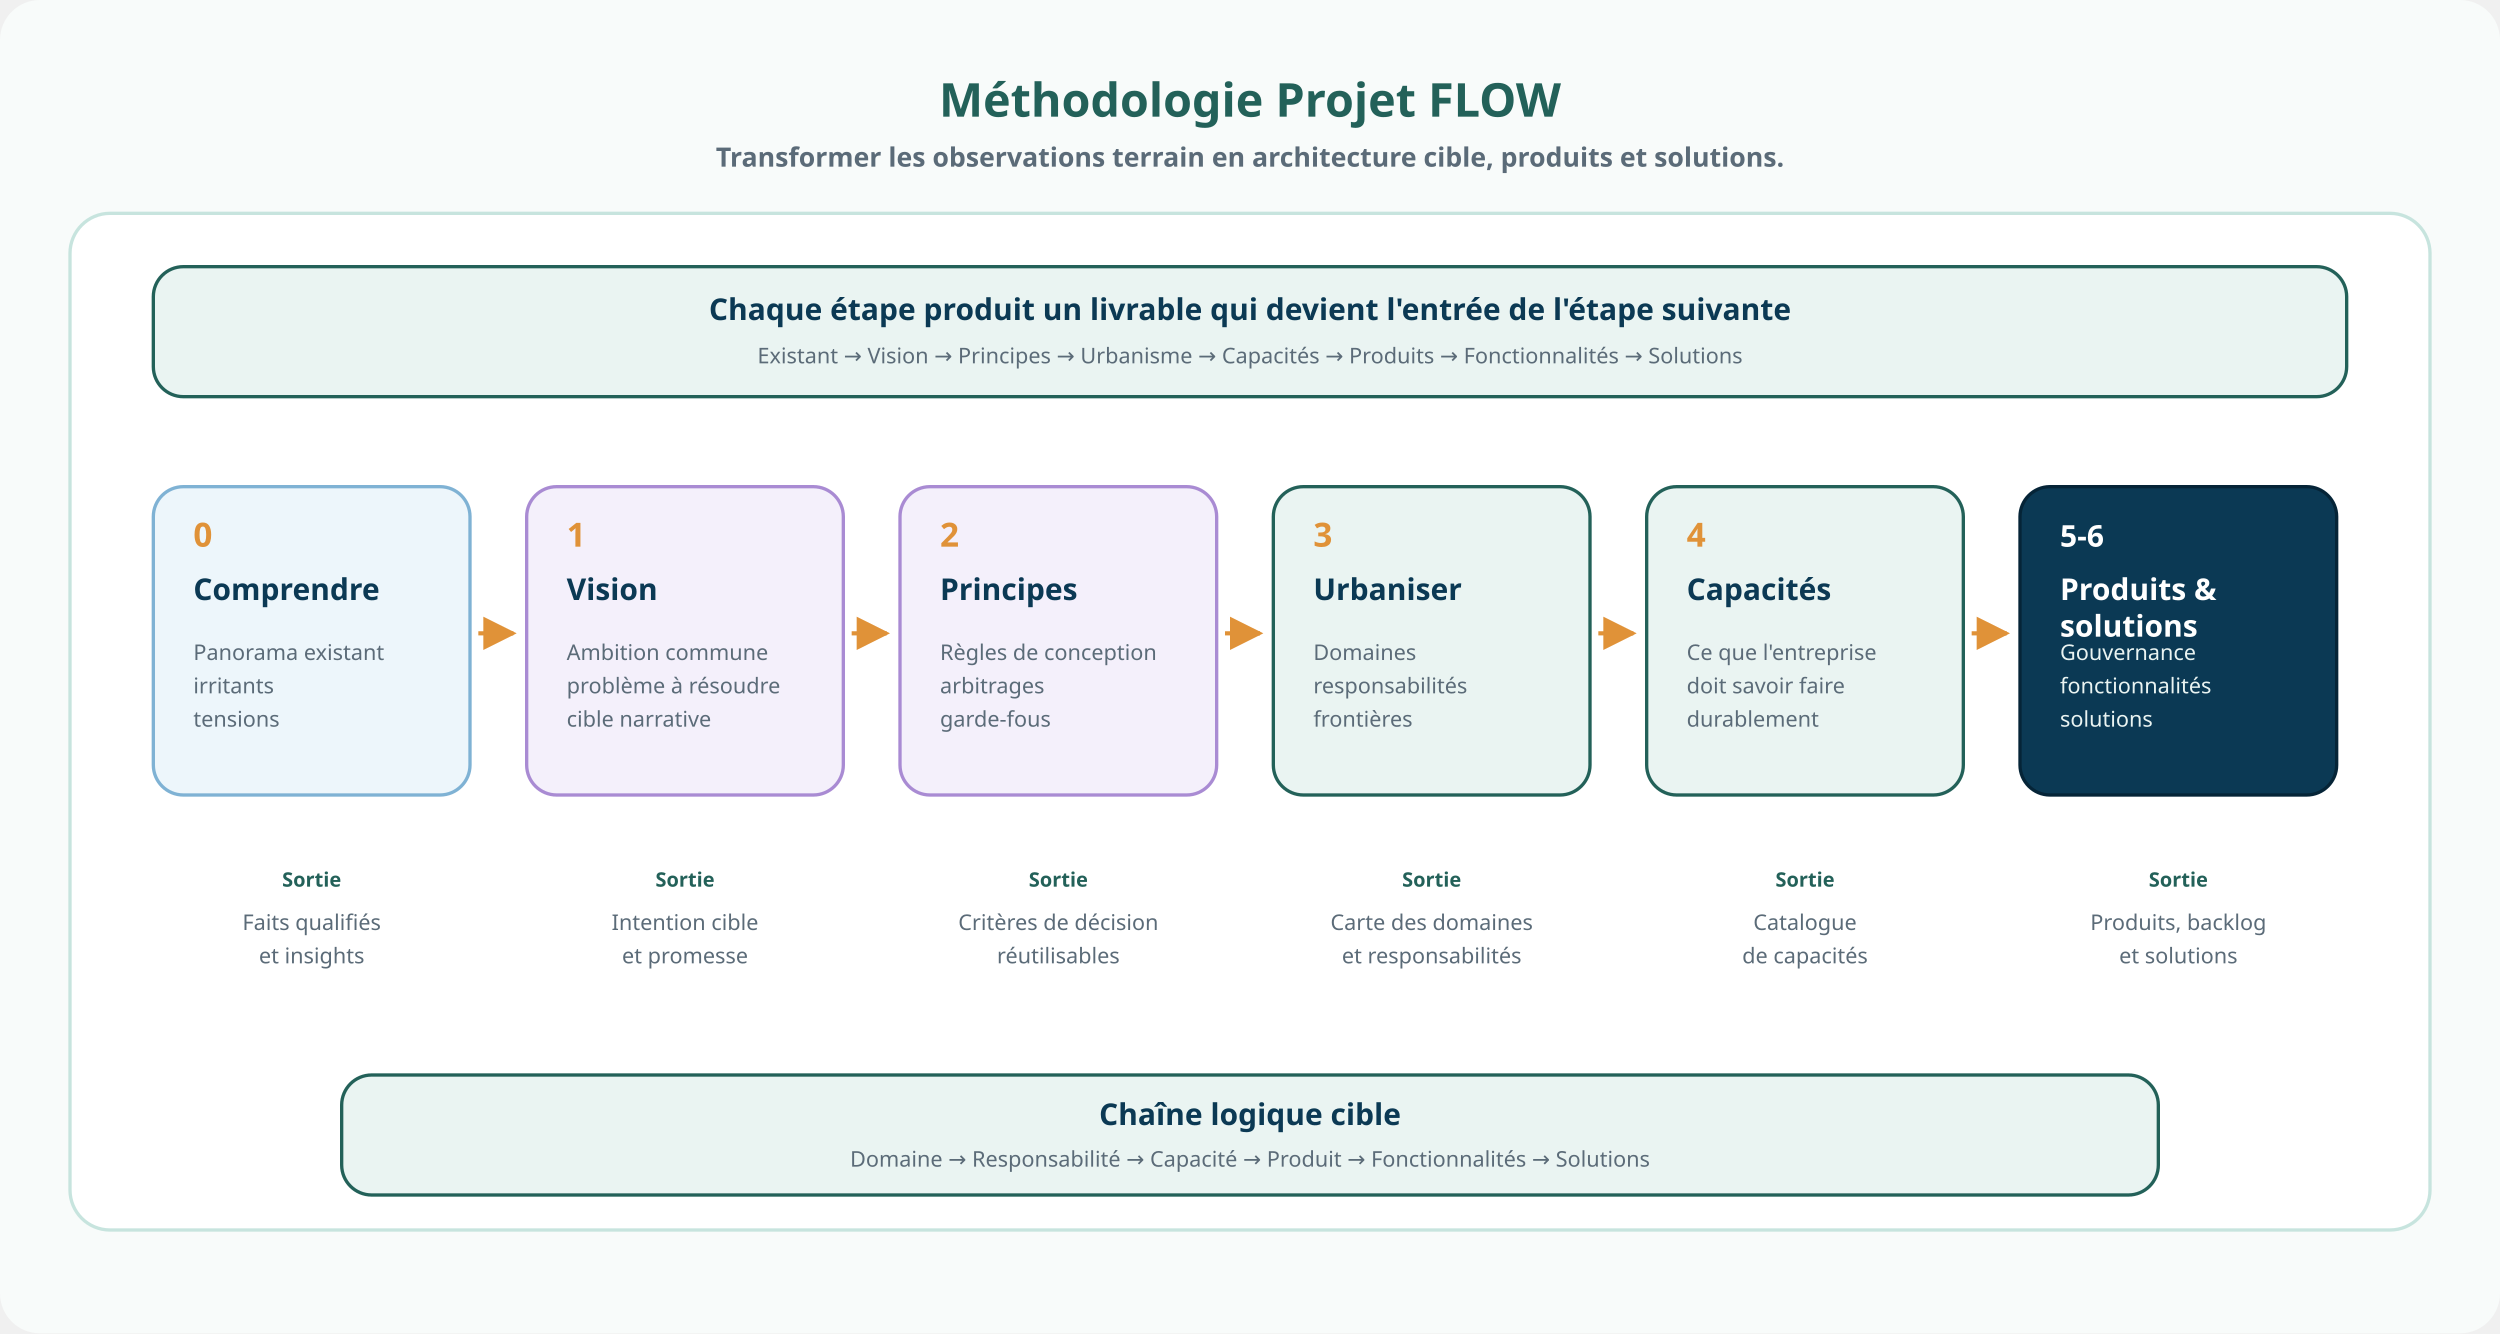
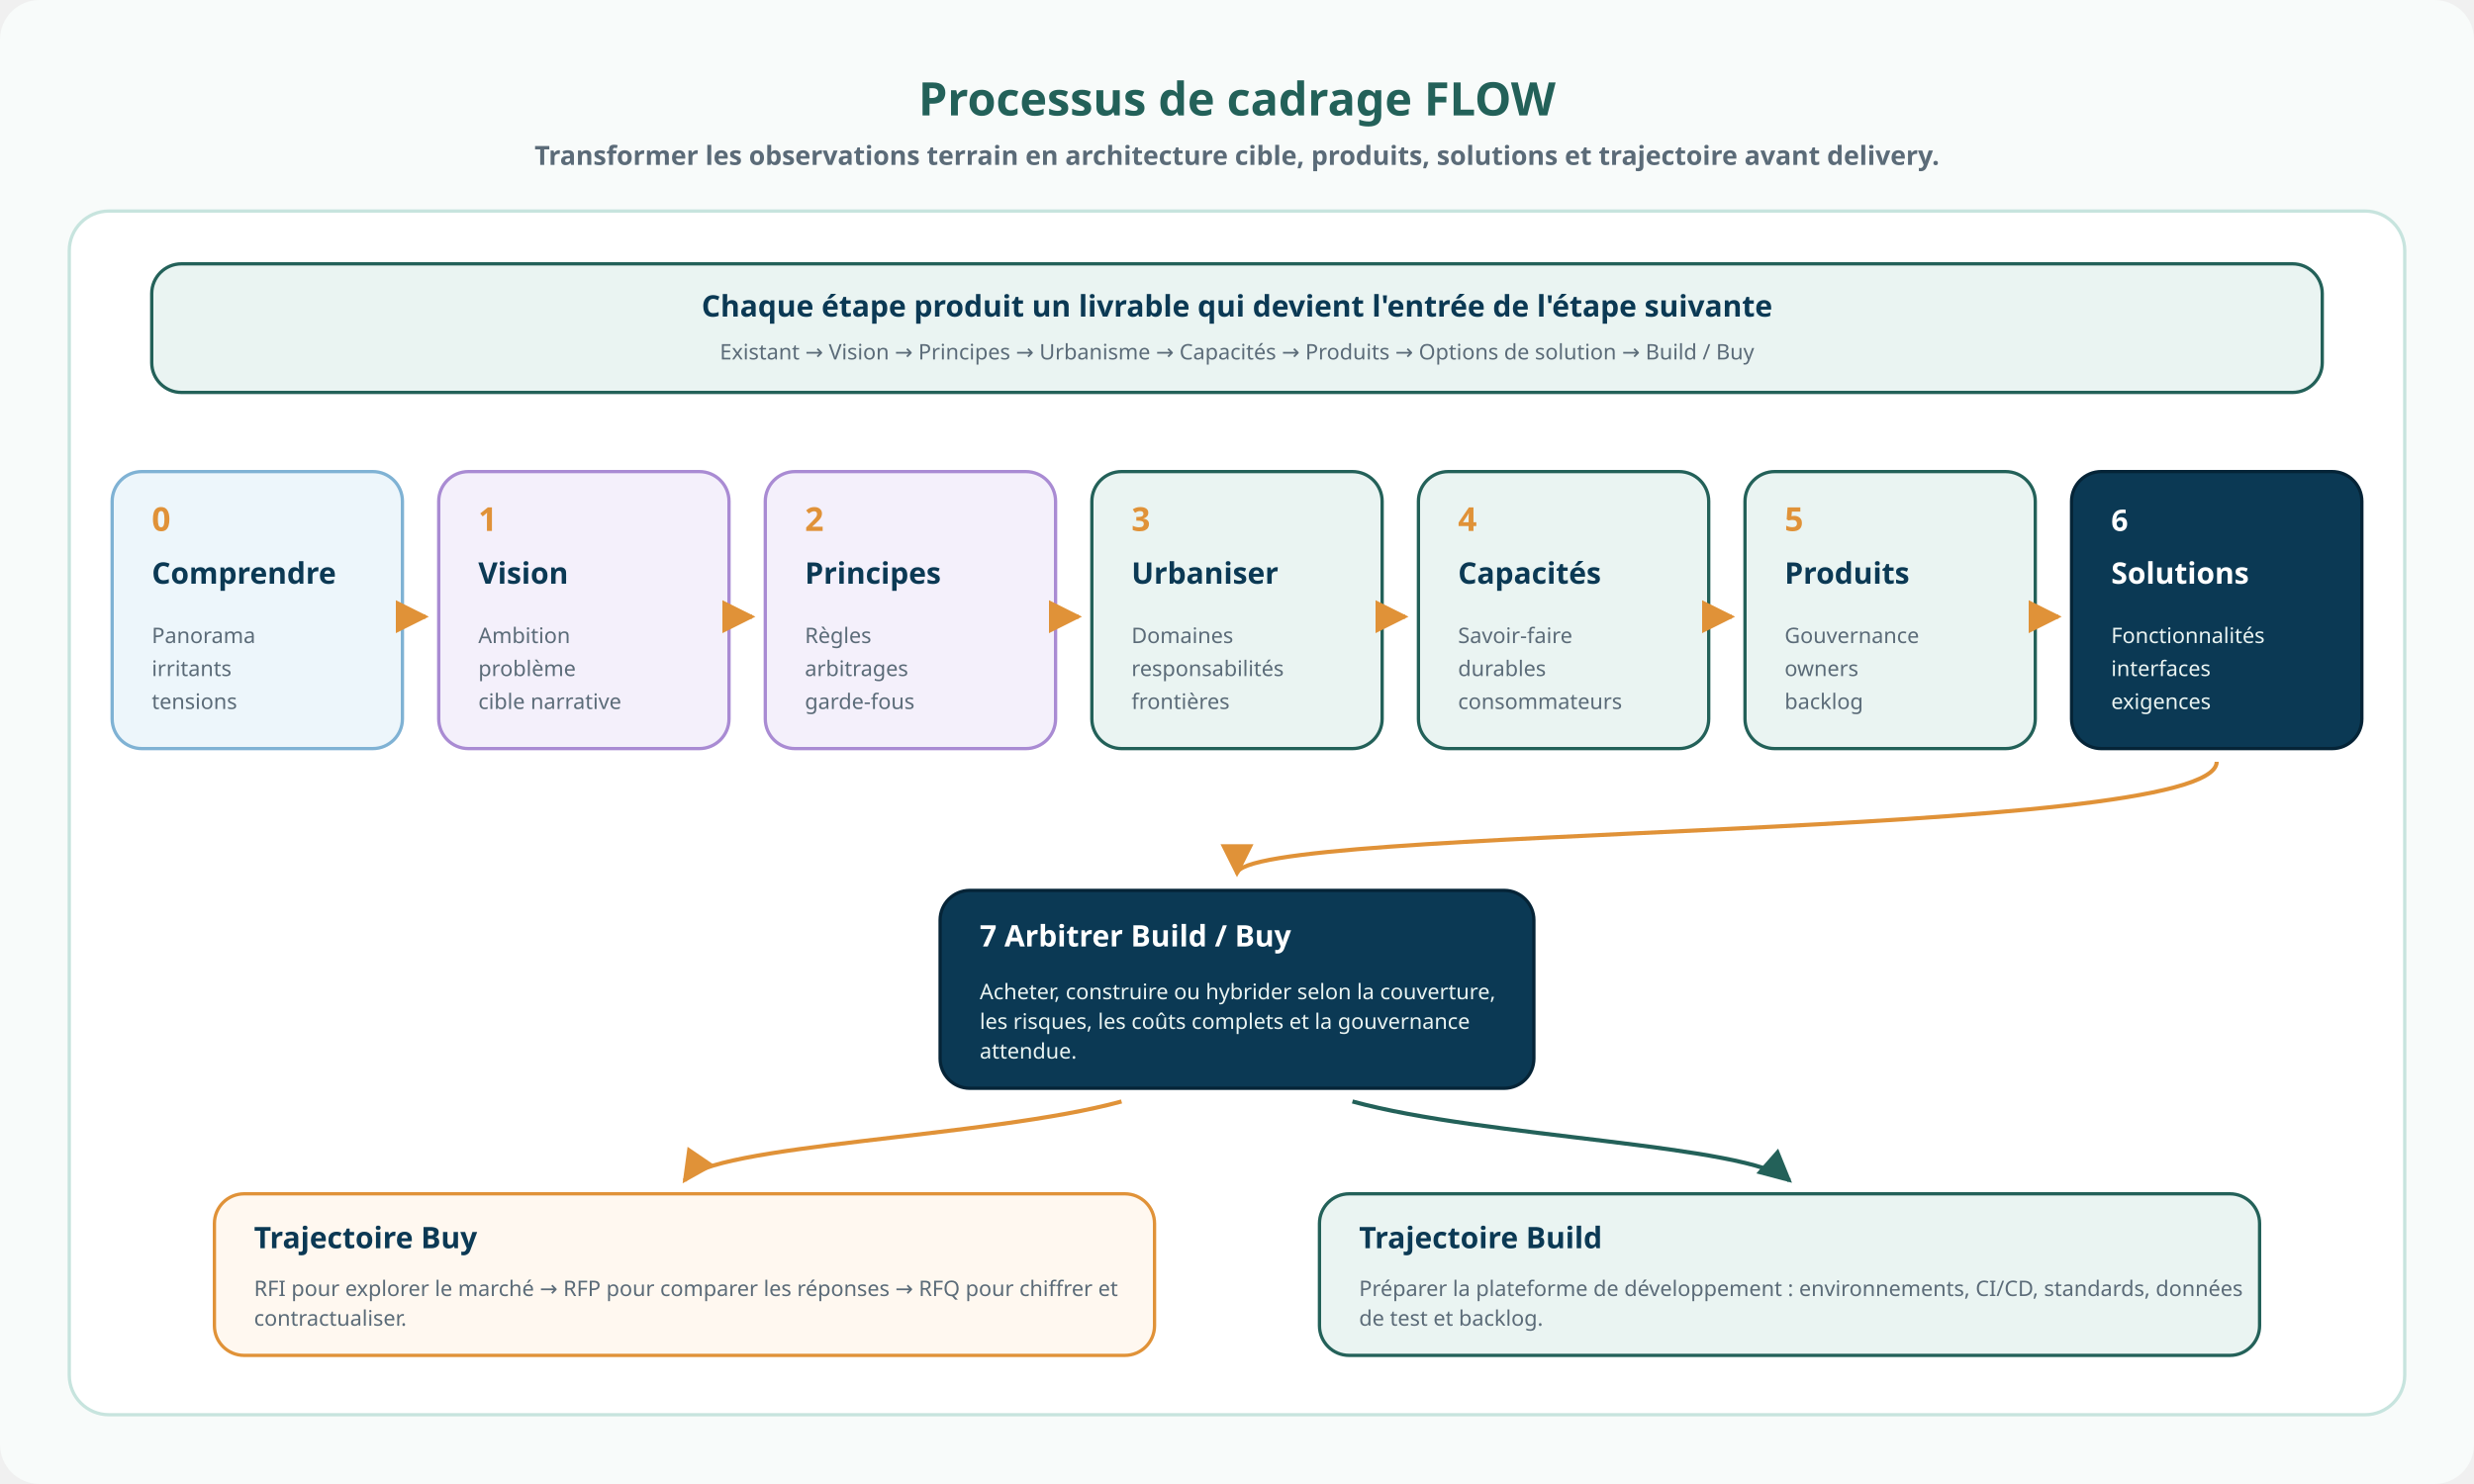
- <svg xmlns="http://www.w3.org/2000/svg" width="1500" height="800" viewBox="0 0 1500 800" preserveAspectRatio="xMidYMid meet" role="img" aria-labelledby="title desc">
+ <svg xmlns="http://www.w3.org/2000/svg" width="1500" height="900" viewBox="0 0 1500 900" preserveAspectRatio="xMidYMid meet" role="img" aria-labelledby="title desc">
  <defs>
    <style>
      .bg{fill:#f8fbfa}.panel{fill:#fff;stroke:#c7e4de;stroke-width:2}.panelSoft{fill:#eaf4f2;stroke:#236159;stroke-width:2}.accent{fill:#fff8f0;stroke:#e09238;stroke-width:2}.amber{fill:#fff8f0;stroke:#e09238;stroke-width:2}.green{fill:#eaf4f2;stroke:#236159;stroke-width:2}.blue{fill:#edf6fb;stroke:#7fb2d4;stroke-width:2}.purple{fill:#f4f0fb;stroke:#a98bd3;stroke-width:2}.grey{fill:#f4f6f8;stroke:#cbd5e1;stroke-width:2}.red{fill:#fff0ef;stroke:#d98b7d;stroke-width:2}.core{fill:#236159;stroke:#0b3954;stroke-width:2}.dark{fill:#0b3954;stroke:#052437;stroke-width:2}.title{font:700 28px Aptos,Calibri,Segoe UI,sans-serif;fill:#236159}.subtitle{font:600 16px Aptos,Calibri,Segoe UI,sans-serif;fill:#5b6b78}.h{font:700 18px Aptos,Calibri,Segoe UI,sans-serif;fill:#0b3954}.hWhite{font:700 18px Aptos,Calibri,Segoe UI,sans-serif;fill:#fff}.txt{font:500 15px Aptos,Calibri,Segoe UI,sans-serif;fill:#1e293b}.small{font:500 13px Aptos,Calibri,Segoe UI,sans-serif;fill:#5b6b78}.smallWhite{font:500 13px Aptos,Calibri,Segoe UI,sans-serif;fill:#eaf4f2}.pill{fill:#eaf4f2;stroke:#c7e4de;stroke-width:1.5}.pillAccent{fill:#fff8f0;stroke:#e09238;stroke-width:1.5}.pillText{font:700 12px Aptos,Calibri,Segoe UI,sans-serif;fill:#0b3954}.pillAccentText{font:700 12px Aptos,Calibri,Segoe UI,sans-serif;fill:#8a4f0f}.arrow{stroke:#236159;stroke-width:2.5;fill:none;marker-end:url(#arrow)}.arrowAccent{stroke:#e09238;stroke-width:2.5;fill:none;marker-end:url(#arrowAccent)}.arrowSoft{stroke:#8aa7a1;stroke-width:2;fill:none;stroke-dasharray:6 6;marker-end:url(#arrow)}.dash{stroke-dasharray:6 6}.label{font:700 12px Aptos,Calibri,Segoe UI,sans-serif;fill:#236159}.labelAccent{font:700 12px Aptos,Calibri,Segoe UI,sans-serif;fill:#8a4f0f}.num{font:800 20px Aptos,Calibri,Segoe UI,sans-serif;fill:#e09238}
    </style>
    <marker id="arrow" viewBox="0 0 10 10" refX="9" refY="5" markerWidth="8" markerHeight="8" orient="auto-start-reverse">
      <path d="M0,0 L10,5 L0,10 z" fill="#236159" />
    </marker>
    <marker id="arrowAccent" viewBox="0 0 10 10" refX="9" refY="5" markerWidth="8" markerHeight="8" orient="auto-start-reverse">
      <path d="M0,0 L10,5 L0,10 z" fill="#e09238" />
    </marker>
  </defs>
-   <rect class="bg" x="0" y="0" width="1500" height="800" rx="24" />
-   <text class="title" x="750" y="70" text-anchor="middle">Méthodologie Projet FLOW</text>
-   <text class="subtitle" x="750" y="100" text-anchor="middle">Transformer les observations terrain en architecture cible, produits et solutions.</text>
-   <rect class="panel" x="42" y="128" width="1416" height="610" rx="24" />
+   <rect class="bg" x="0" y="0" width="1500" height="900" rx="24" />
+   <text class="title" x="750" y="70" text-anchor="middle">Processus de cadrage FLOW</text>
+   <text class="subtitle" x="750" y="100" text-anchor="middle">Transformer les observations terrain en architecture cible, produits, solutions et trajectoire avant delivery.</text>
+   <rect class="panel" x="42" y="128" width="1416" height="730" rx="24" />
  <rect class="panelSoft" x="92" y="160" width="1316" height="78" rx="18" />
  <text class="h" x="750" y="192" text-anchor="middle">Chaque étape produit un livrable qui devient l'entrée de l'étape suivante</text>
-   <text class="small" x="750" y="218" text-anchor="middle">Existant → Vision → Principes → Urbanisme → Capacités → Produits → Fonctionnalités → Solutions</text>
-   <rect class="blue" x="92" y="292" width="190" height="185" rx="18" />
-   <text class="num" x="116" y="328">0</text>
-   <text class="h" x="116" y="360">Comprendre</text>
-   <text class="small" x="116" y="396">Panorama existant</text>
-   <text class="small" x="116" y="416">irritants</text>
-   <text class="small" x="116" y="436">tensions</text>
-   <path class="arrowAccent" d="M287 380 L308 380" />
-   <text class="label" x="187" y="532" text-anchor="middle">Sortie</text>
-   <text class="small" x="187" y="558" text-anchor="middle">Faits qualifiés</text>
-   <text class="small" x="187" y="578" text-anchor="middle">et insights</text>
-   <rect class="purple" x="316" y="292" width="190" height="185" rx="18" />
-   <text class="num" x="340" y="328">1</text>
-   <text class="h" x="340" y="360">Vision</text>
-   <text class="small" x="340" y="396">Ambition commune</text>
-   <text class="small" x="340" y="416">problème à résoudre</text>
-   <text class="small" x="340" y="436">cible narrative</text>
-   <path class="arrowAccent" d="M511 380 L532 380" />
-   <text class="label" x="411" y="532" text-anchor="middle">Sortie</text>
-   <text class="small" x="411" y="558" text-anchor="middle">Intention cible</text>
-   <text class="small" x="411" y="578" text-anchor="middle">et promesse</text>
-   <rect class="purple" x="540" y="292" width="190" height="185" rx="18" />
-   <text class="num" x="564" y="328">2</text>
-   <text class="h" x="564" y="360">Principes</text>
-   <text class="small" x="564" y="396">Règles de conception</text>
-   <text class="small" x="564" y="416">arbitrages</text>
-   <text class="small" x="564" y="436">garde-fous</text>
-   <path class="arrowAccent" d="M735 380 L756 380" />
-   <text class="label" x="635" y="532" text-anchor="middle">Sortie</text>
-   <text class="small" x="635" y="558" text-anchor="middle">Critères de décision</text>
-   <text class="small" x="635" y="578" text-anchor="middle">réutilisables</text>
-   <rect class="green" x="764" y="292" width="190" height="185" rx="18" />
-   <text class="num" x="788" y="328">3</text>
-   <text class="h" x="788" y="360">Urbaniser</text>
-   <text class="small" x="788" y="396">Domaines</text>
-   <text class="small" x="788" y="416">responsabilités</text>
-   <text class="small" x="788" y="436">frontières</text>
-   <path class="arrowAccent" d="M959 380 L980 380" />
-   <text class="label" x="859" y="532" text-anchor="middle">Sortie</text>
-   <text class="small" x="859" y="558" text-anchor="middle">Carte des domaines</text>
-   <text class="small" x="859" y="578" text-anchor="middle">et responsabilités</text>
-   <rect class="green" x="988" y="292" width="190" height="185" rx="18" />
-   <text class="num" x="1012" y="328">4</text>
-   <text class="h" x="1012" y="360">Capacités</text>
-   <text class="small" x="1012" y="396">Ce que l'entreprise</text>
-   <text class="small" x="1012" y="416">doit savoir faire</text>
-   <text class="small" x="1012" y="436">durablement</text>
-   <path class="arrowAccent" d="M1183 380 L1204 380" />
-   <text class="label" x="1083" y="532" text-anchor="middle">Sortie</text>
-   <text class="small" x="1083" y="558" text-anchor="middle">Catalogue</text>
-   <text class="small" x="1083" y="578" text-anchor="middle">de capacités</text>
-   <rect class="dark" x="1212" y="292" width="190" height="185" rx="18" />
-   <text class="hWhite" x="1236" y="328">5-6</text>
-   <text class="hWhite" x="1236" y="360">Produits &amp;</text>
-   <text class="hWhite" x="1236" y="382">solutions</text>
-   <text class="smallWhite" x="1236" y="396">Gouvernance</text>
-   <text class="smallWhite" x="1236" y="416">fonctionnalités</text>
-   <text class="smallWhite" x="1236" y="436">solutions</text>
-   <text class="label" x="1307" y="532" text-anchor="middle">Sortie</text>
-   <text class="small" x="1307" y="558" text-anchor="middle">Produits, backlog</text>
-   <text class="small" x="1307" y="578" text-anchor="middle">et solutions</text>
-   <rect class="panelSoft" x="205" y="645" width="1090" height="72" rx="18" />
-   <text class="h" x="750" y="675" text-anchor="middle">Chaîne logique cible</text>
-   <text class="small" x="750" y="700" text-anchor="middle">Domaine → Responsabilité → Capacité → Produit → Fonctionnalités → Solutions</text>
+   <text class="small" x="750" y="218" text-anchor="middle">Existant → Vision → Principes → Urbanisme → Capacités → Produits → Options de solution → Build / Buy</text>
+   <rect class="blue" x="68" y="286" width="176" height="168" rx="18" />
+   <text class="num" x="92" y="322">0</text>
+   <text class="h" x="92" y="354">Comprendre</text>
+   <text class="small" x="92" y="390">Panorama</text>
+   <text class="small" x="92" y="410">irritants</text>
+   <text class="small" x="92" y="430">tensions</text>
+   <path class="arrowAccent" d="M249 374 L258 374" />
+   <rect class="purple" x="266" y="286" width="176" height="168" rx="18" />
+   <text class="num" x="290" y="322">1</text>
+   <text class="h" x="290" y="354">Vision</text>
+   <text class="small" x="290" y="390">Ambition</text>
+   <text class="small" x="290" y="410">problème</text>
+   <text class="small" x="290" y="430">cible narrative</text>
+   <path class="arrowAccent" d="M447 374 L456 374" />
+   <rect class="purple" x="464" y="286" width="176" height="168" rx="18" />
+   <text class="num" x="488" y="322">2</text>
+   <text class="h" x="488" y="354">Principes</text>
+   <text class="small" x="488" y="390">Règles</text>
+   <text class="small" x="488" y="410">arbitrages</text>
+   <text class="small" x="488" y="430">garde-fous</text>
+   <path class="arrowAccent" d="M645 374 L654 374" />
+   <rect class="green" x="662" y="286" width="176" height="168" rx="18" />
+   <text class="num" x="686" y="322">3</text>
+   <text class="h" x="686" y="354">Urbaniser</text>
+   <text class="small" x="686" y="390">Domaines</text>
+   <text class="small" x="686" y="410">responsabilités</text>
+   <text class="small" x="686" y="430">frontières</text>
+   <path class="arrowAccent" d="M843 374 L852 374" />
+   <rect class="green" x="860" y="286" width="176" height="168" rx="18" />
+   <text class="num" x="884" y="322">4</text>
+   <text class="h" x="884" y="354">Capacités</text>
+   <text class="small" x="884" y="390">Savoir-faire</text>
+   <text class="small" x="884" y="410">durables</text>
+   <text class="small" x="884" y="430">consommateurs</text>
+   <path class="arrowAccent" d="M1041 374 L1050 374" />
+   <rect class="green" x="1058" y="286" width="176" height="168" rx="18" />
+   <text class="num" x="1082" y="322">5</text>
+   <text class="h" x="1082" y="354">Produits</text>
+   <text class="small" x="1082" y="390">Gouvernance</text>
+   <text class="small" x="1082" y="410">owners</text>
+   <text class="small" x="1082" y="430">backlog</text>
+   <path class="arrowAccent" d="M1239 374 L1248 374" />
+   <rect class="dark" x="1256" y="286" width="176" height="168" rx="18" />
+   <text class="hWhite" x="1280" y="322">6</text>
+   <text class="hWhite" x="1280" y="354">Solutions</text>
+   <text class="smallWhite" x="1280" y="390">Fonctionnalités</text>
+   <text class="smallWhite" x="1280" y="410">interfaces</text>
+   <text class="smallWhite" x="1280" y="430">exigences</text>
+   <path class="arrowAccent" d="M1344 462 C1344 510 750 500 750 530" />
+   <rect class="dark" x="570" y="540" width="360" height="120" rx="18" />
+   <text class="hWhite" x="594" y="574">7  Arbitrer Build / Buy</text>
+   <text class="smallWhite" x="594" y="606">Acheter, construire ou hybrider selon la couverture,</text>
+   <text class="smallWhite" x="594" y="624">les risques, les coûts complets et la gouvernance</text>
+   <text class="smallWhite" x="594" y="642">attendue.</text>
+   <path class="arrowAccent" d="M680 668 C600 690 430 694 415 716" />
+   <path class="arrow" d="M820 668 C900 690 1060 694 1085 716" />
+   <rect class="accent" x="130" y="724" width="570" height="98" rx="18" />
+   <text class="h" x="154" y="757">Trajectoire Buy</text>
+   <text class="small" x="154" y="786">RFI pour explorer le marché → RFP pour comparer les réponses → RFQ pour chiffrer et</text>
+   <text class="small" x="154" y="804">contractualiser.</text>
+   <rect class="green" x="800" y="724" width="570" height="98" rx="18" />
+   <text class="h" x="824" y="757">Trajectoire Build</text>
+   <text class="small" x="824" y="786">Préparer la plateforme de développement : environnements, CI/CD, standards, données</text>
+   <text class="small" x="824" y="804">de test et backlog.</text>
</svg>
